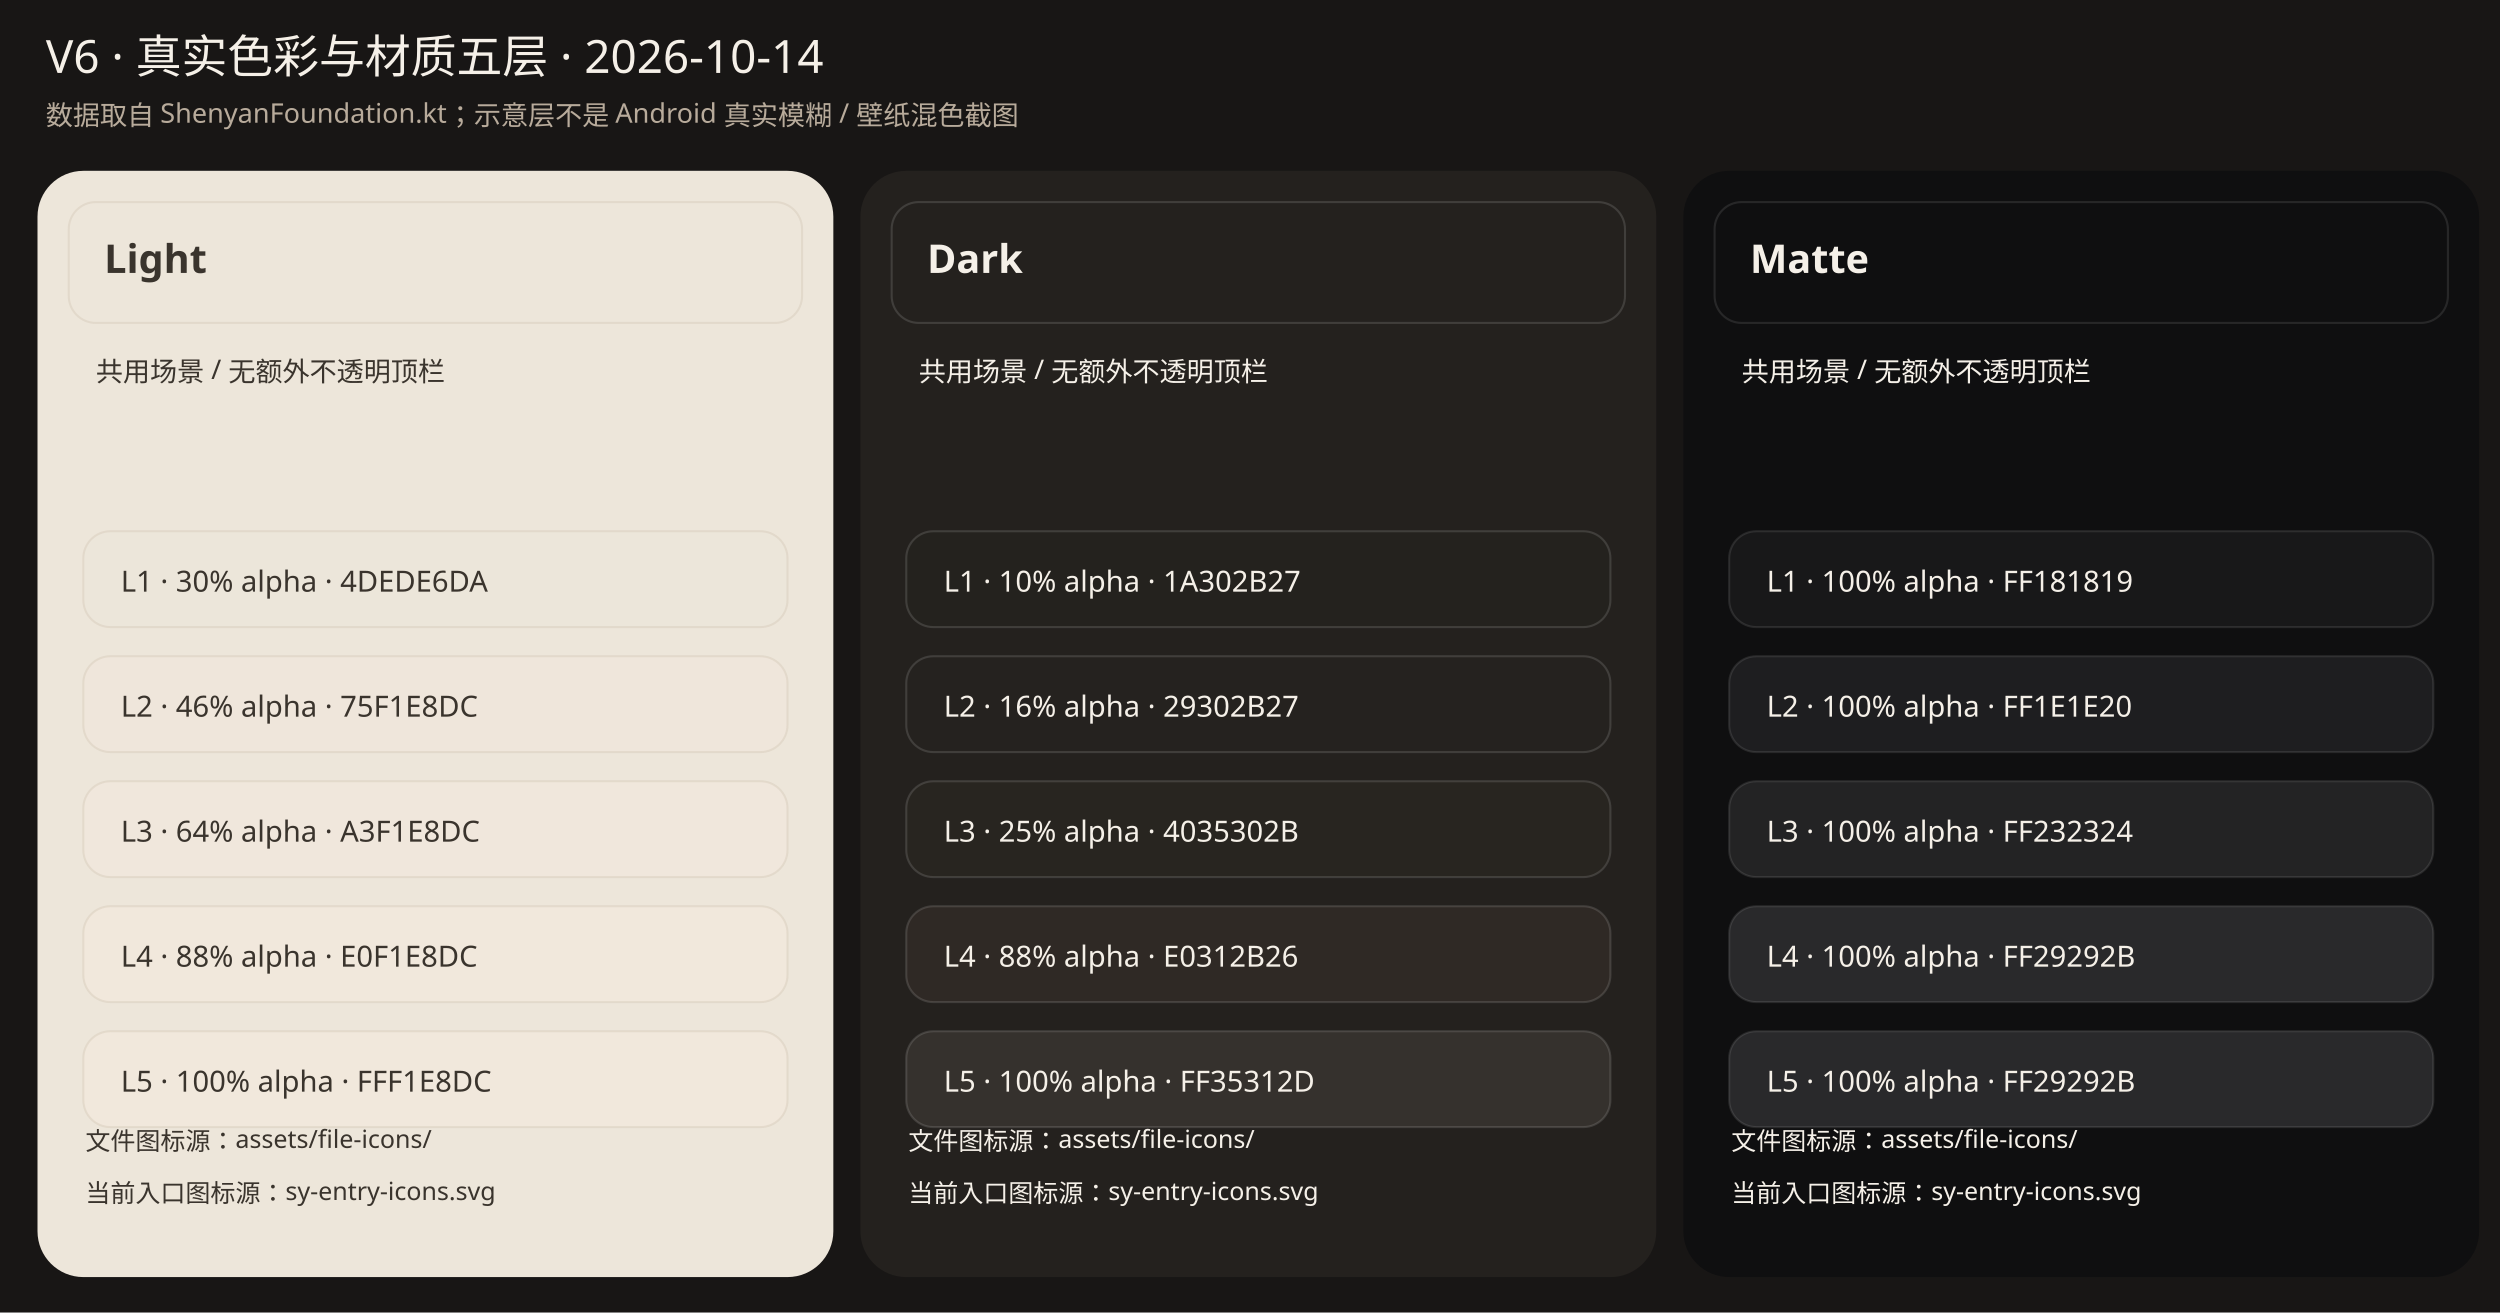
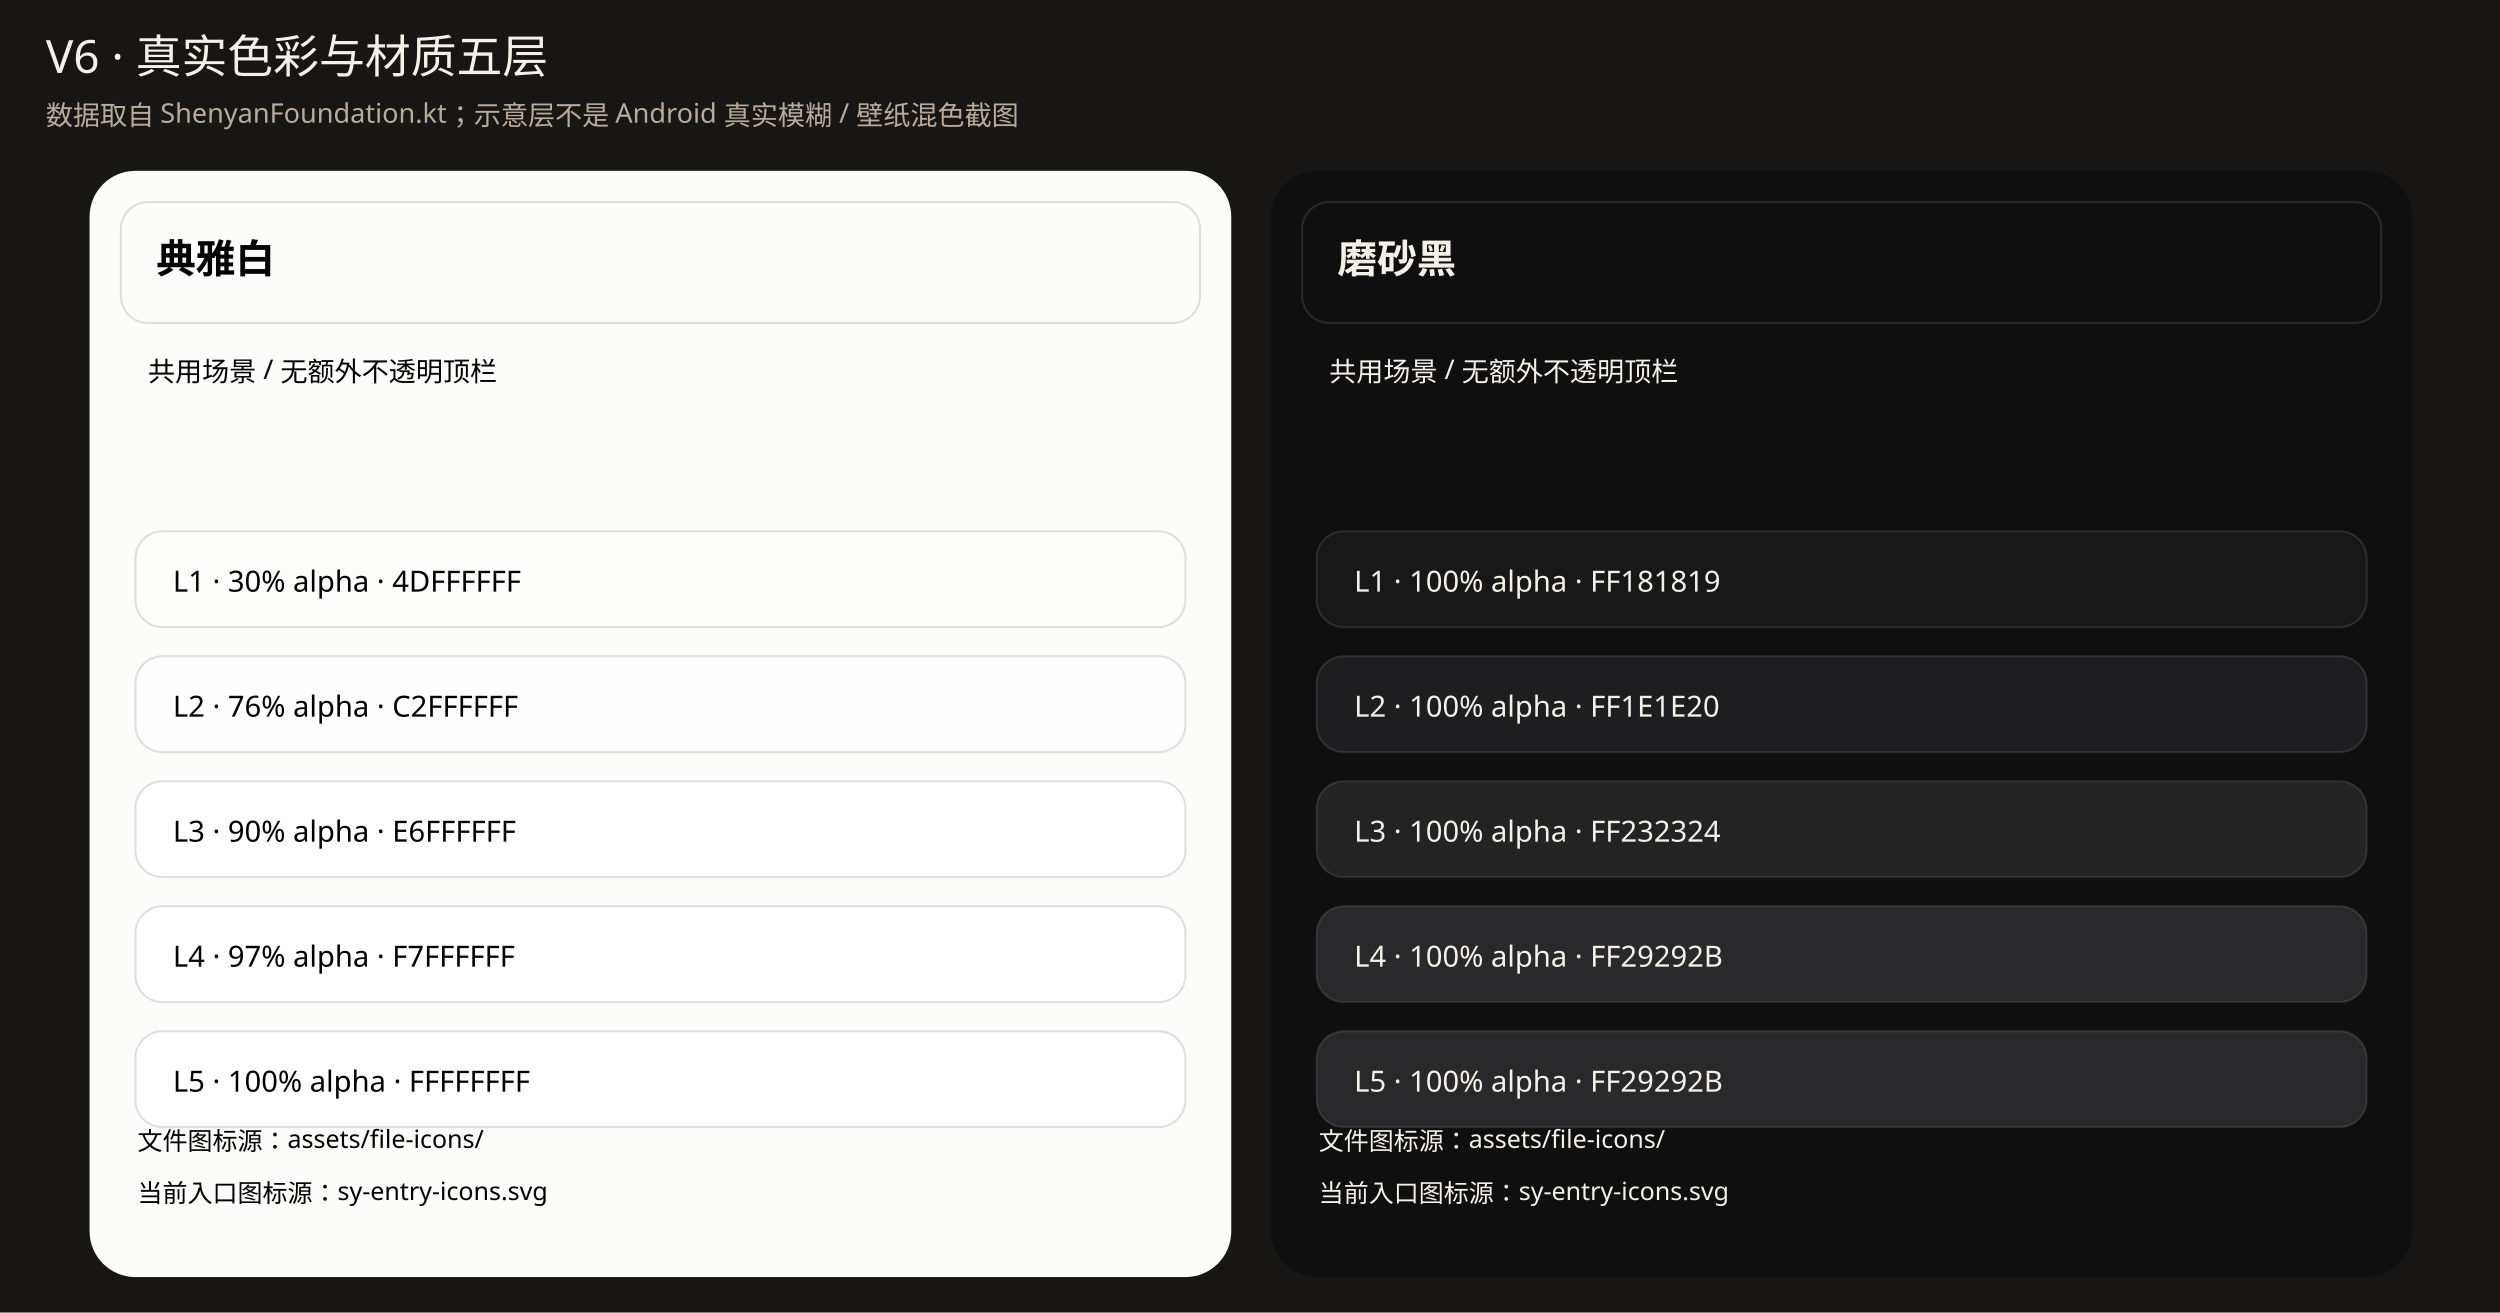
<svg xmlns="http://www.w3.org/2000/svg" width="1200" height="630" viewBox="0 0 1200 630">
  <rect width="1200" height="630" fill="#181615" />
-   <text x="22" y="35" fill="#F5F0E8" font-size="22" font-family="sans-serif">V6 · 真实色彩与材质五层 · 2026-10-14</text>
+   <text x="22" y="35" fill="#F5F0E8" font-size="22" font-family="sans-serif">V6 · 真实色彩与材质五层</text>
  <text x="22" y="60" fill="#B8AB9B" font-size="13" font-family="sans-serif">数据取自 ShenyanFoundation.kt；示意层不是 Android 真实模糊 / 壁纸混色截图</text>
-   <g transform="translate(18,82)">
-     <rect x="0" y="0" width="382" height="531" rx="22" fill="#EDE6DA" />
-     <rect x="15" y="15" width="352" height="58" rx="13" fill="none" stroke="#D3C5B5" stroke-opacity="0.4" />
-     <text x="32" y="49" font-family="sans-serif" font-size="19" fill="#3A342D" font-weight="600">Light</text>
-     <text x="28" y="101" font-family="sans-serif" font-size="13" fill="#3A342D">共用场景 / 无额外不透明顶栏</text>
-     <rect x="22" y="173" width="338" height="46" rx="13" fill="#EDE6DA" fill-opacity="0.302" stroke="#D3C5B5" stroke-opacity="0.4" />
-     <text x="40" y="202" font-family="sans-serif" font-size="14" fill="#3A342D">L1 · 30% alpha · 4DEDE6DA</text>
-     <rect x="22" y="233" width="338" height="46" rx="13" fill="#F1E8DC" fill-opacity="0.459" stroke="#D3C5B5" stroke-opacity="0.4" />
-     <text x="40" y="262" font-family="sans-serif" font-size="14" fill="#3A342D">L2 · 46% alpha · 75F1E8DC</text>
-     <rect x="22" y="293" width="338" height="46" rx="13" fill="#F1E8DC" fill-opacity="0.639" stroke="#D3C5B5" stroke-opacity="0.4" />
-     <text x="40" y="322" font-family="sans-serif" font-size="14" fill="#3A342D">L3 · 64% alpha · A3F1E8DC</text>
-     <rect x="22" y="353" width="338" height="46" rx="13" fill="#F1E8DC" fill-opacity="0.878" stroke="#D3C5B5" stroke-opacity="0.4" />
-     <text x="40" y="382" font-family="sans-serif" font-size="14" fill="#3A342D">L4 · 88% alpha · E0F1E8DC</text>
-     <rect x="22" y="413" width="338" height="46" rx="13" fill="#F1E8DC" fill-opacity="1" stroke="#D3C5B5" stroke-opacity="0.4" />
-     <text x="40" y="442" font-family="sans-serif" font-size="14" fill="#3A342D">L5 · 100% alpha · FFF1E8DC</text>
-     <text x="23" y="470" font-family="sans-serif" font-size="12" fill="#3A342D">文件图标源：assets/file-icons/</text>
-     <text x="23" y="495" font-family="sans-serif" font-size="12" fill="#3A342D">当前入口图标源：sy-entry-icons.svg</text>
+   <g transform="translate(43,82)">
+     <rect x="0" y="0" width="548" height="531" rx="22" fill="#FCFCFB" />
+     <rect x="15" y="15" width="518" height="58" rx="13" fill="none" stroke="#777777" stroke-opacity="0.22" />
+     <text x="32" y="49" font-family="sans-serif" font-size="19" fill="#000000" font-weight="600">典雅白</text>
+     <text x="28" y="101" font-family="sans-serif" font-size="13" fill="#000000">共用场景 / 无额外不透明顶栏</text>
+     <rect x="22" y="173" width="504" height="46" rx="13" fill="#FFFFFF" fill-opacity="0.302" stroke="#777777" stroke-opacity="0.22" />
+     <text x="40" y="202" font-family="sans-serif" font-size="14" fill="#000000">L1 · 30% alpha · 4DFFFFFF</text>
+     <rect x="22" y="233" width="504" height="46" rx="13" fill="#FFFFFF" fill-opacity="0.761" stroke="#777777" stroke-opacity="0.22" />
+     <text x="40" y="262" font-family="sans-serif" font-size="14" fill="#000000">L2 · 76% alpha · C2FFFFFF</text>
+     <rect x="22" y="293" width="504" height="46" rx="13" fill="#FFFFFF" fill-opacity="0.902" stroke="#777777" stroke-opacity="0.22" />
+     <text x="40" y="322" font-family="sans-serif" font-size="14" fill="#000000">L3 · 90% alpha · E6FFFFFF</text>
+     <rect x="22" y="353" width="504" height="46" rx="13" fill="#FFFFFF" fill-opacity="0.969" stroke="#777777" stroke-opacity="0.22" />
+     <text x="40" y="382" font-family="sans-serif" font-size="14" fill="#000000">L4 · 97% alpha · F7FFFFFF</text>
+     <rect x="22" y="413" width="504" height="46" rx="13" fill="#FFFFFF" fill-opacity="1.0" stroke="#777777" stroke-opacity="0.22" />
+     <text x="40" y="442" font-family="sans-serif" font-size="14" fill="#000000">L5 · 100% alpha · FFFFFFFF</text>
+     <text x="23" y="470" font-family="sans-serif" font-size="12" fill="#000000">文件图标源：assets/file-icons/</text>
+     <text x="23" y="495" font-family="sans-serif" font-size="12" fill="#000000">当前入口图标源：sy-entry-icons.svg</text>
  </g>
-   <g transform="translate(413,82)">
-     <rect x="0" y="0" width="382" height="531" rx="22" fill="#24211E" />
-     <rect x="15" y="15" width="352" height="58" rx="13" fill="none" stroke="#FFFFFF" stroke-opacity="0.129" />
-     <text x="32" y="49" font-family="sans-serif" font-size="19" fill="#F5F0E8" font-weight="600">Dark</text>
+   <g transform="translate(610,82)">
+     <rect x="0" y="0" width="548" height="531" rx="22" fill="#0F0F10" />
+     <rect x="15" y="15" width="518" height="58" rx="13" fill="none" stroke="#FFFFFF" stroke-opacity="0.102" />
+     <text x="32" y="49" font-family="sans-serif" font-size="19" fill="#F5F0E8" font-weight="600">磨砂黑</text>
    <text x="28" y="101" font-family="sans-serif" font-size="13" fill="#F5F0E8">共用场景 / 无额外不透明顶栏</text>
-     <rect x="22" y="173" width="338" height="46" rx="13" fill="#302B27" fill-opacity="0.102" stroke="#FFFFFF" stroke-opacity="0.129" />
-     <text x="40" y="202" font-family="sans-serif" font-size="14" fill="#F5F0E8">L1 · 10% alpha · 1A302B27</text>
-     <rect x="22" y="233" width="338" height="46" rx="13" fill="#302B27" fill-opacity="0.161" stroke="#FFFFFF" stroke-opacity="0.129" />
-     <text x="40" y="262" font-family="sans-serif" font-size="14" fill="#F5F0E8">L2 · 16% alpha · 29302B27</text>
-     <rect x="22" y="293" width="338" height="46" rx="13" fill="#35302B" fill-opacity="0.251" stroke="#FFFFFF" stroke-opacity="0.129" />
-     <text x="40" y="322" font-family="sans-serif" font-size="14" fill="#F5F0E8">L3 · 25% alpha · 4035302B</text>
-     <rect x="22" y="353" width="338" height="46" rx="13" fill="#312B26" fill-opacity="0.878" stroke="#FFFFFF" stroke-opacity="0.129" />
-     <text x="40" y="382" font-family="sans-serif" font-size="14" fill="#F5F0E8">L4 · 88% alpha · E0312B26</text>
-     <rect x="22" y="413" width="338" height="46" rx="13" fill="#35312D" fill-opacity="1" stroke="#FFFFFF" stroke-opacity="0.129" />
-     <text x="40" y="442" font-family="sans-serif" font-size="14" fill="#F5F0E8">L5 · 100% alpha · FF35312D</text>
-     <text x="23" y="470" font-family="sans-serif" font-size="12" fill="#F5F0E8">文件图标源：assets/file-icons/</text>
-     <text x="23" y="495" font-family="sans-serif" font-size="12" fill="#F5F0E8">当前入口图标源：sy-entry-icons.svg</text>
-   </g>
-   <g transform="translate(808,82)">
-     <rect x="0" y="0" width="382" height="531" rx="22" fill="#0F0F10" />
-     <rect x="15" y="15" width="352" height="58" rx="13" fill="none" stroke="#FFFFFF" stroke-opacity="0.102" />
-     <text x="32" y="49" font-family="sans-serif" font-size="19" fill="#F5F0E8" font-weight="600">Matte</text>
-     <text x="28" y="101" font-family="sans-serif" font-size="13" fill="#F5F0E8">共用场景 / 无额外不透明顶栏</text>
-     <rect x="22" y="173" width="338" height="46" rx="13" fill="#181819" fill-opacity="1" stroke="#FFFFFF" stroke-opacity="0.102" />
+     <rect x="22" y="173" width="504" height="46" rx="13" fill="#181819" fill-opacity="1.0" stroke="#FFFFFF" stroke-opacity="0.102" />
    <text x="40" y="202" font-family="sans-serif" font-size="14" fill="#F5F0E8">L1 · 100% alpha · FF181819</text>
-     <rect x="22" y="233" width="338" height="46" rx="13" fill="#1E1E20" fill-opacity="1" stroke="#FFFFFF" stroke-opacity="0.102" />
+     <rect x="22" y="233" width="504" height="46" rx="13" fill="#1E1E20" fill-opacity="1.0" stroke="#FFFFFF" stroke-opacity="0.102" />
    <text x="40" y="262" font-family="sans-serif" font-size="14" fill="#F5F0E8">L2 · 100% alpha · FF1E1E20</text>
-     <rect x="22" y="293" width="338" height="46" rx="13" fill="#232324" fill-opacity="1" stroke="#FFFFFF" stroke-opacity="0.102" />
+     <rect x="22" y="293" width="504" height="46" rx="13" fill="#232324" fill-opacity="1.0" stroke="#FFFFFF" stroke-opacity="0.102" />
    <text x="40" y="322" font-family="sans-serif" font-size="14" fill="#F5F0E8">L3 · 100% alpha · FF232324</text>
-     <rect x="22" y="353" width="338" height="46" rx="13" fill="#29292B" fill-opacity="1" stroke="#FFFFFF" stroke-opacity="0.102" />
+     <rect x="22" y="353" width="504" height="46" rx="13" fill="#29292B" fill-opacity="1.0" stroke="#FFFFFF" stroke-opacity="0.102" />
    <text x="40" y="382" font-family="sans-serif" font-size="14" fill="#F5F0E8">L4 · 100% alpha · FF29292B</text>
-     <rect x="22" y="413" width="338" height="46" rx="13" fill="#29292B" fill-opacity="1" stroke="#FFFFFF" stroke-opacity="0.102" />
+     <rect x="22" y="413" width="504" height="46" rx="13" fill="#29292B" fill-opacity="1.0" stroke="#FFFFFF" stroke-opacity="0.102" />
    <text x="40" y="442" font-family="sans-serif" font-size="14" fill="#F5F0E8">L5 · 100% alpha · FF29292B</text>
    <text x="23" y="470" font-family="sans-serif" font-size="12" fill="#F5F0E8">文件图标源：assets/file-icons/</text>
    <text x="23" y="495" font-family="sans-serif" font-size="12" fill="#F5F0E8">当前入口图标源：sy-entry-icons.svg</text>
  </g>
</svg>
